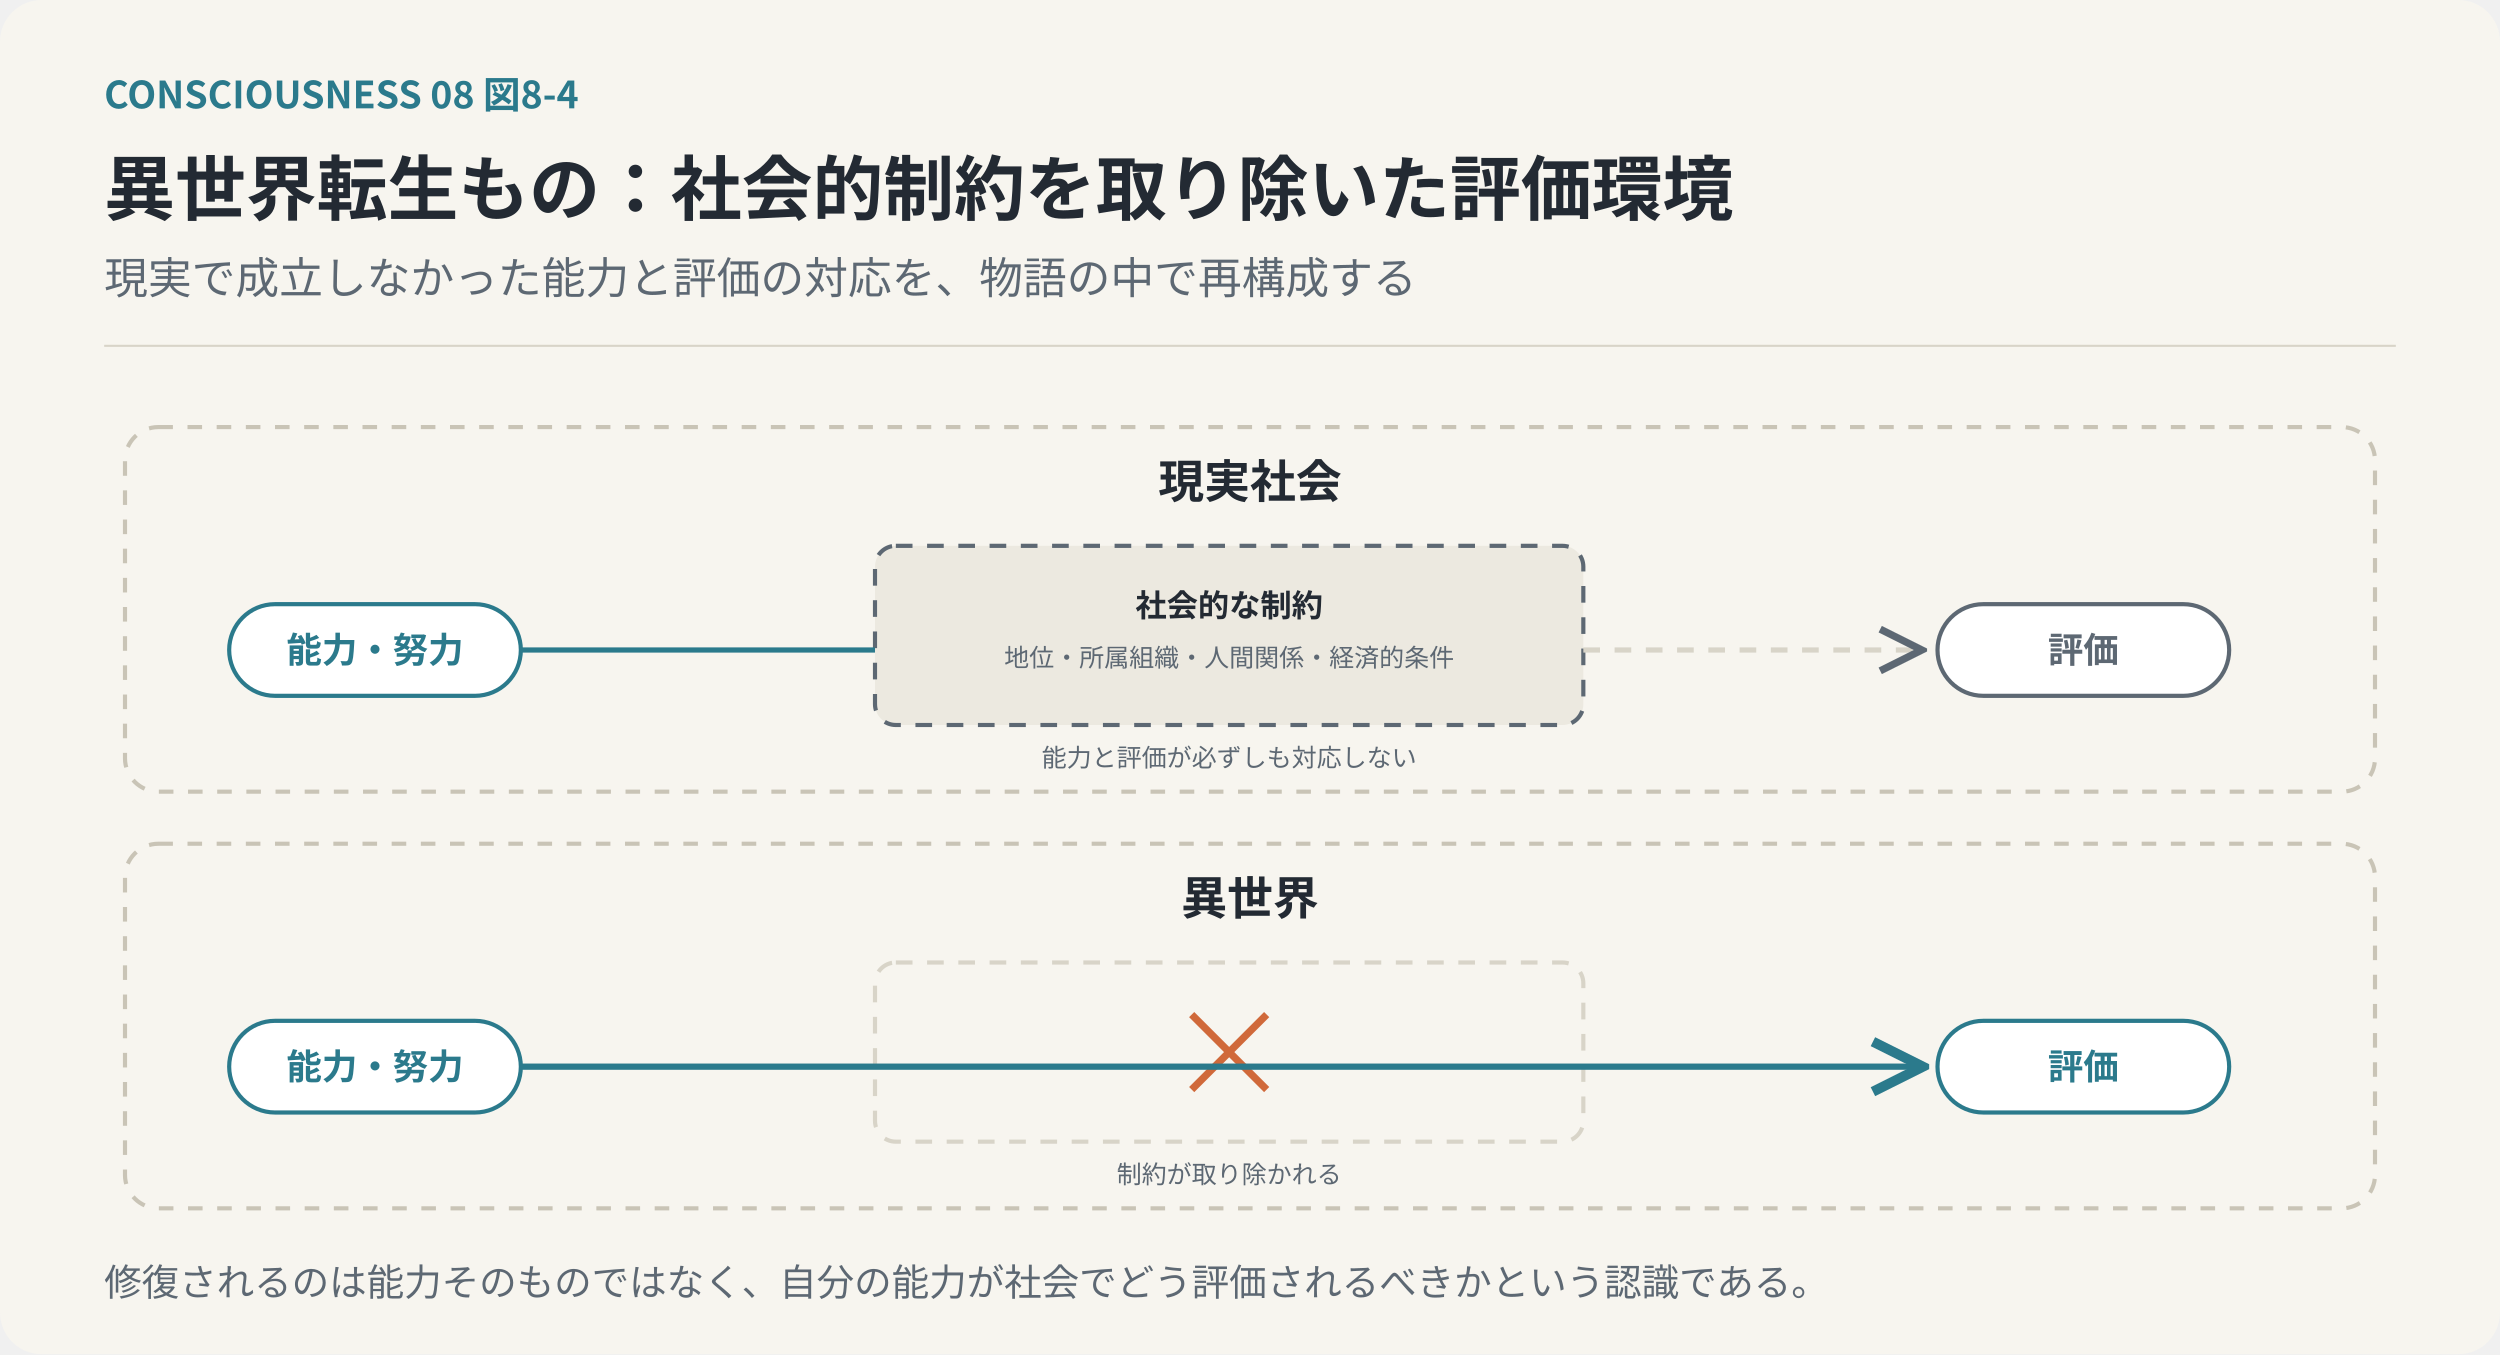
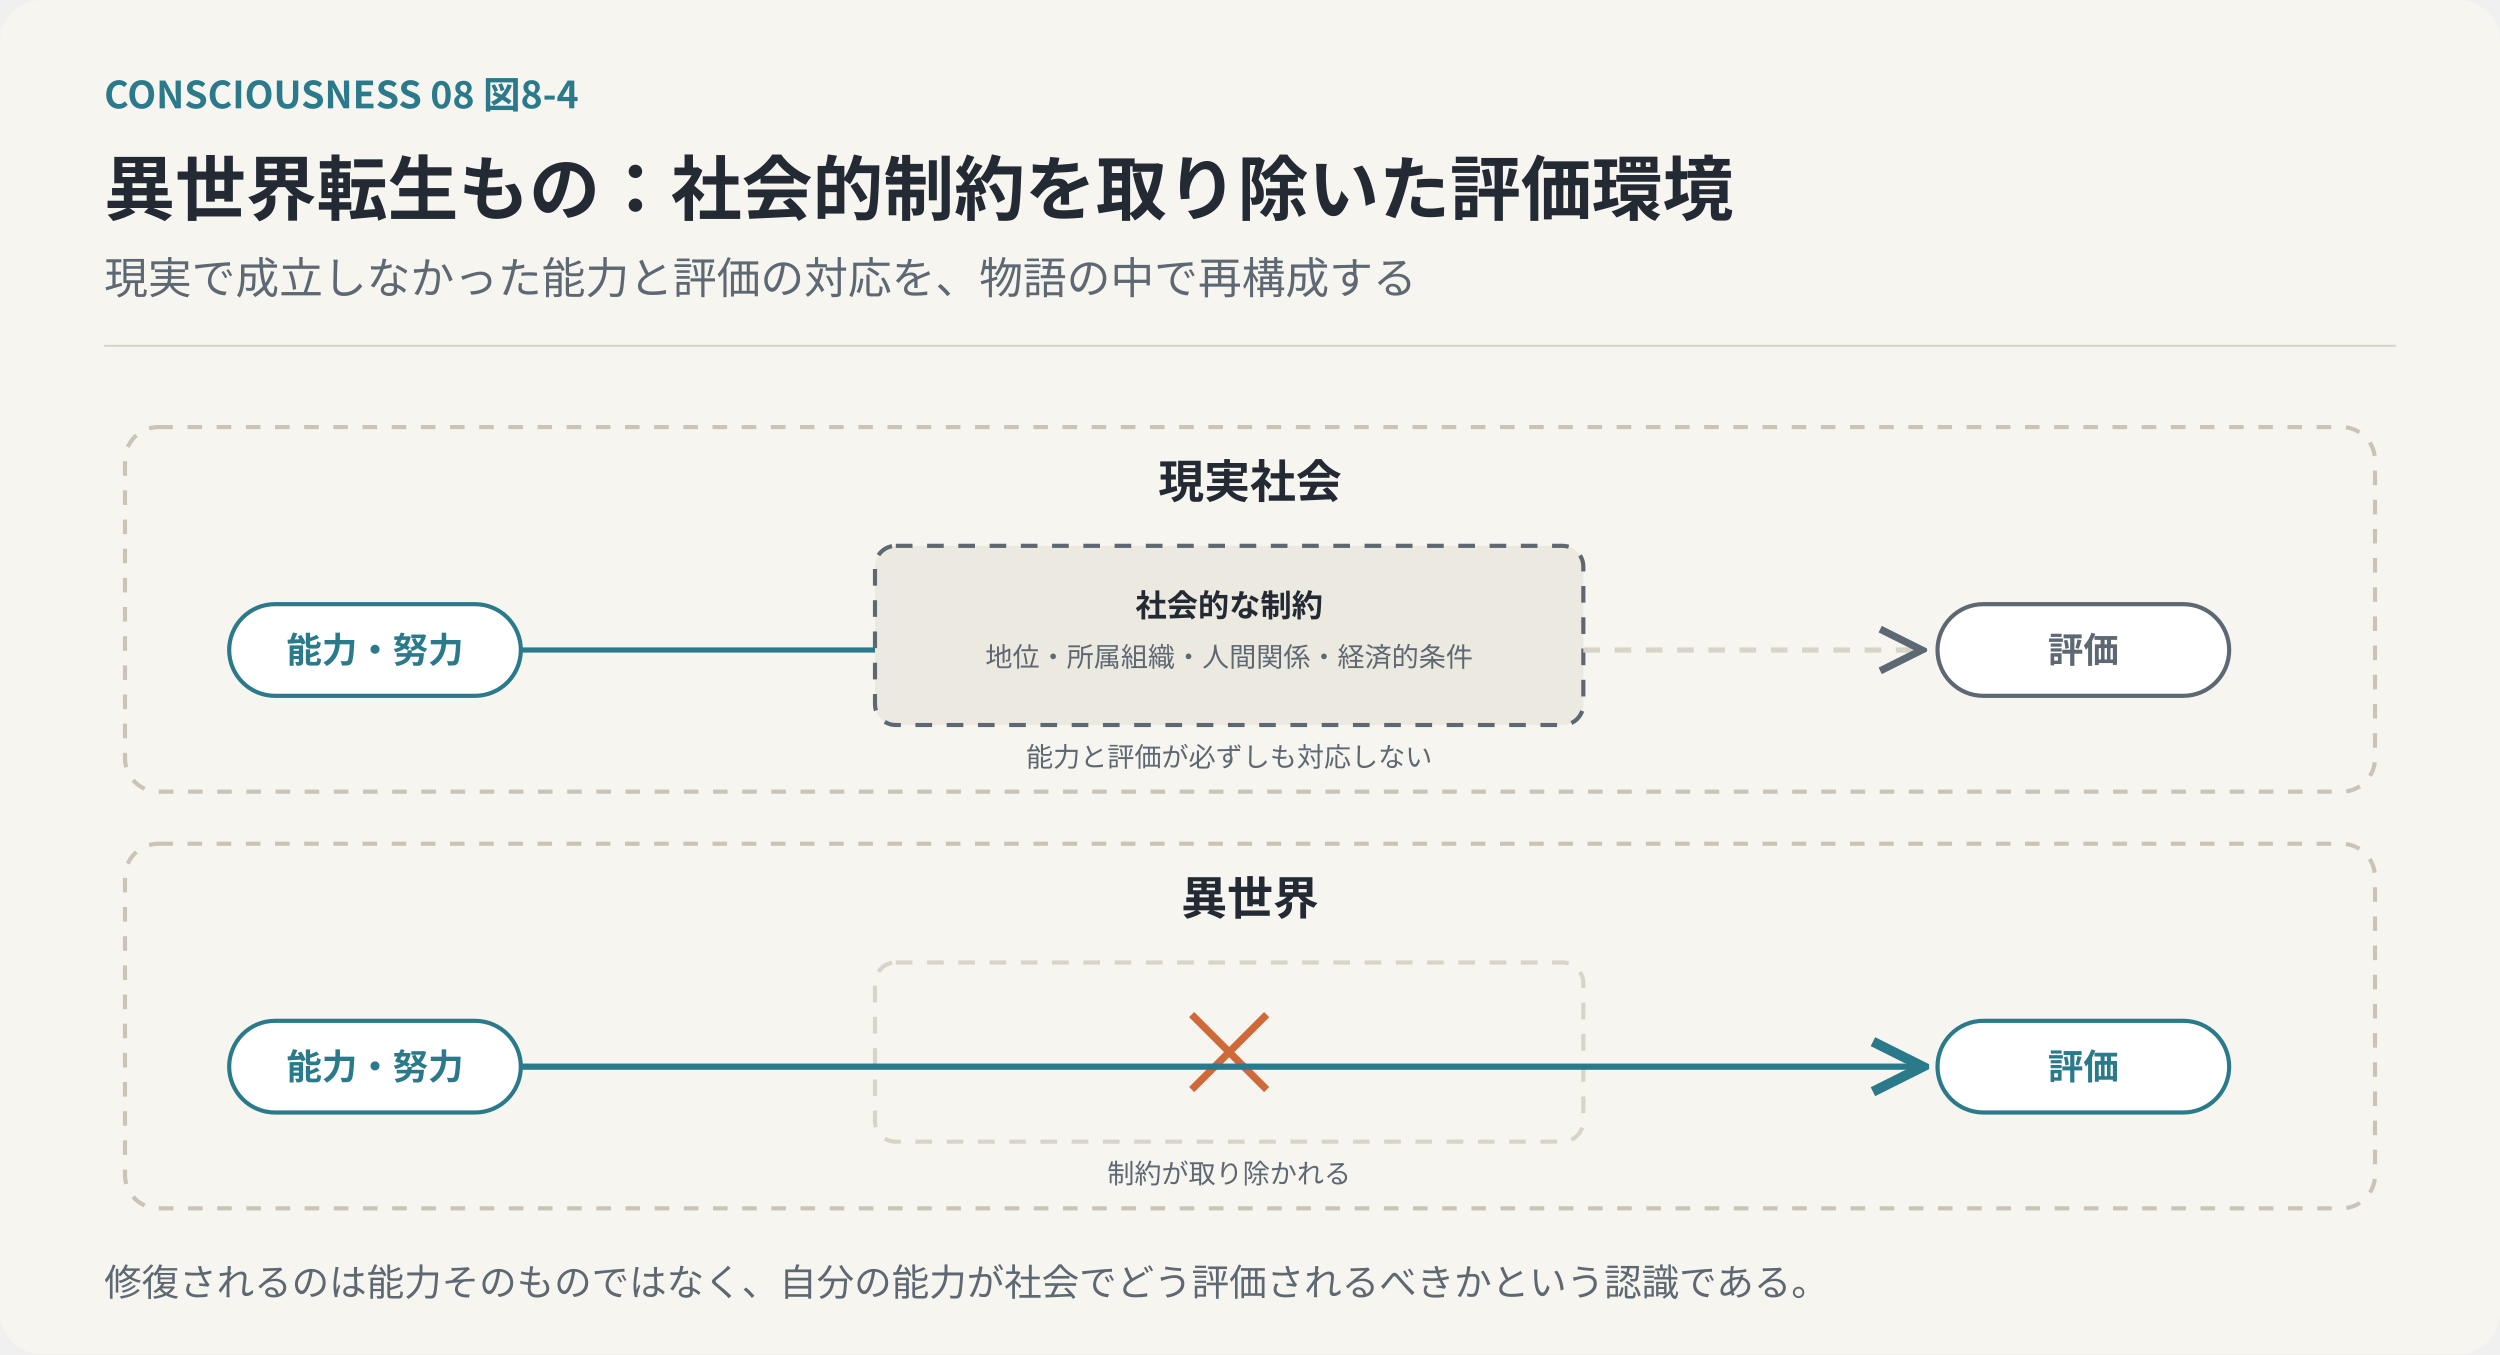
<svg xmlns="http://www.w3.org/2000/svg" width="1200" height="650" viewBox="0 0 1200 650" role="img" aria-labelledby="title desc">
  <defs>
    <marker id="arrow" markerWidth="10" markerHeight="10" refX="8" refY="5" orient="auto-start-reverse">
      <path d="M1,1 L9,5 L1,9" fill="none" stroke="#5d6873" stroke-width="1.4" />
    </marker>
    <marker id="arrow-teal" markerWidth="10" markerHeight="10" refX="8" refY="5" orient="auto-start-reverse">
      <path d="M1,1 L9,5 L1,9" fill="none" stroke="#2b7a8c" stroke-width="1.6" />
    </marker>
    <marker id="arrow-terra" markerWidth="10" markerHeight="10" refX="8" refY="5" orient="auto-start-reverse">
      <path d="M1,1 L9,5 L1,9" fill="none" stroke="#d0693a" stroke-width="1.6" />
    </marker>
    <marker id="arrow-indigo" markerWidth="10" markerHeight="10" refX="8" refY="5" orient="auto-start-reverse">
      <path d="M1,1 L9,5 L1,9" fill="none" stroke="#5a4fcf" stroke-width="1.6" />
    </marker>
    <marker id="arrow-ink" markerWidth="10" markerHeight="10" refX="8" refY="5" orient="auto-start-reverse">
      <path d="M1,1 L9,5 L1,9" fill="none" stroke="#232a33" stroke-width="1.6" />
    </marker>
  </defs>
  <rect width="1200" height="650" rx="20" fill="#f7f5ef" />
  <g font-family="system-ui, -apple-system, &quot;Hiragino Kaku Gothic ProN&quot;, &quot;Noto Sans CJK JP&quot;, Meiryo, sans-serif">
    <text x="50.0" y="52.0" fill="#2b7a8c" font-size="18" text-anchor="start" font-weight="700">CONSCIOUSNESS     08     図8-4</text>
    <text x="50.0" y="103.0" fill="#232a33" font-size="34" text-anchor="start" font-weight="700">異世界転生もの：社会的制約を取り除いた評価環境</text>
    <text x="50.0" y="141.0" fill="#5d6873" font-size="21" text-anchor="start" font-weight="400">現実で成立しなかった能力と評価の対応を、物語の中で再構成する</text>
    <line x1="50.0" y1="166.0" x2="1150.0" y2="166.0" stroke="#d8d4c8" stroke-width="1" />
    <rect x="60" y="205" width="1080" height="175" rx="16" fill="none" stroke="#c9c4b6" stroke-width="2" stroke-dasharray="7 7" />
    <text x="600.0" y="239.0" fill="#232a33" font-size="22" text-anchor="middle" font-weight="700">現実社会</text>
    <rect x="110.0" y="290.0" width="140.0" height="44.0" rx="22.0" fill="#ffffff" stroke="#2b7a8c" stroke-width="2" />
    <text x="180.0" y="318.1" fill="#2b7a8c" font-size="17" text-anchor="middle" font-weight="700">能力・努力</text>
    <rect x="420.0" y="262.0" width="340.0" height="86.0" rx="10" fill="#ece9e0" stroke="#5d6873" stroke-width="2" stroke-dasharray="8 7" />
    <text x="590.0" y="296.0" fill="#232a33" font-size="15" text-anchor="middle" font-weight="700">社会的な制約</text>
-     <text x="590.0" y="320.0" fill="#5d6873" font-size="12" text-anchor="middle" font-weight="400">地位・所属組織・人間関係・経済的条件</text>
+     <text x="590.0" y="320.0" fill="#5d6873" font-size="13" text-anchor="middle" font-weight="400">地位・所属組織・人間関係・経済的条件</text>
    <line x1="250.0" y1="312.0" x2="420.0" y2="312.0" stroke="#2b7a8c" stroke-width="2.5" />
    <line x1="760.0" y1="312.0" x2="920.0" y2="312.0" stroke="#d8d4c8" stroke-width="2.5" marker-end="url(#arrow)" stroke-dasharray="8 7" />
    <rect x="930.0" y="290.0" width="140.0" height="44.0" rx="22.0" fill="#ffffff" stroke="#5d6873" stroke-width="2" />
    <text x="1000.0" y="318.1" fill="#5d6873" font-size="17" text-anchor="middle" font-weight="700">評価</text>
-     <text x="590.0" y="368.0" fill="#5d6873" font-size="12" text-anchor="middle" font-weight="400">能力と評価が必ずしも対応しない</text>
+     <text x="590.0" y="368.0" fill="#5d6873" font-size="13" text-anchor="middle" font-weight="400">能力と評価が必ずしも対応しない</text>
    <rect x="60" y="405" width="1080" height="175" rx="16" fill="none" stroke="#c9c4b6" stroke-width="2" stroke-dasharray="7 7" />
    <text x="600.0" y="439.0" fill="#232a33" font-size="22" text-anchor="middle" font-weight="700">異世界</text>
    <rect x="110.0" y="490.0" width="140.0" height="44.0" rx="22.0" fill="#ffffff" stroke="#2b7a8c" stroke-width="2" />
    <text x="180.0" y="518.1" fill="#2b7a8c" font-size="17" text-anchor="middle" font-weight="700">能力・努力</text>
    <rect x="420.0" y="462.0" width="340.0" height="86.0" rx="10" fill="none" stroke="#d8d4c8" stroke-width="2" stroke-dasharray="8 7" />
    <line x1="572.0" y1="487.0" x2="608.0" y2="523.0" stroke="#d0693a" stroke-width="3.5" />
    <line x1="572.0" y1="523.0" x2="608.0" y2="487.0" stroke="#d0693a" stroke-width="3.5" />
-     <text x="590.0" y="568.0" fill="#5d6873" font-size="12" text-anchor="middle" font-weight="400">制約が取り除かれる</text>
+     <text x="590.0" y="568.0" fill="#5d6873" font-size="13" text-anchor="middle" font-weight="400">制約が取り除かれる</text>
    <line x1="250.0" y1="512.0" x2="920.0" y2="512.0" stroke="#2b7a8c" stroke-width="3" marker-end="url(#arrow-teal)" />
    <rect x="930.0" y="490.0" width="140.0" height="44.0" rx="22.0" fill="#ffffff" stroke="#2b7a8c" stroke-width="2" />
    <text x="1000.0" y="518.1" fill="#2b7a8c" font-size="17" text-anchor="middle" font-weight="700">評価</text>
    <text x="50.0" y="622.0" fill="#5d6873" font-size="18" text-anchor="start" font-weight="400">修復されるのは能力そのものではなく、自分の能力が社会でどう評価されるべきかという認識である。</text>
  </g>
</svg>
